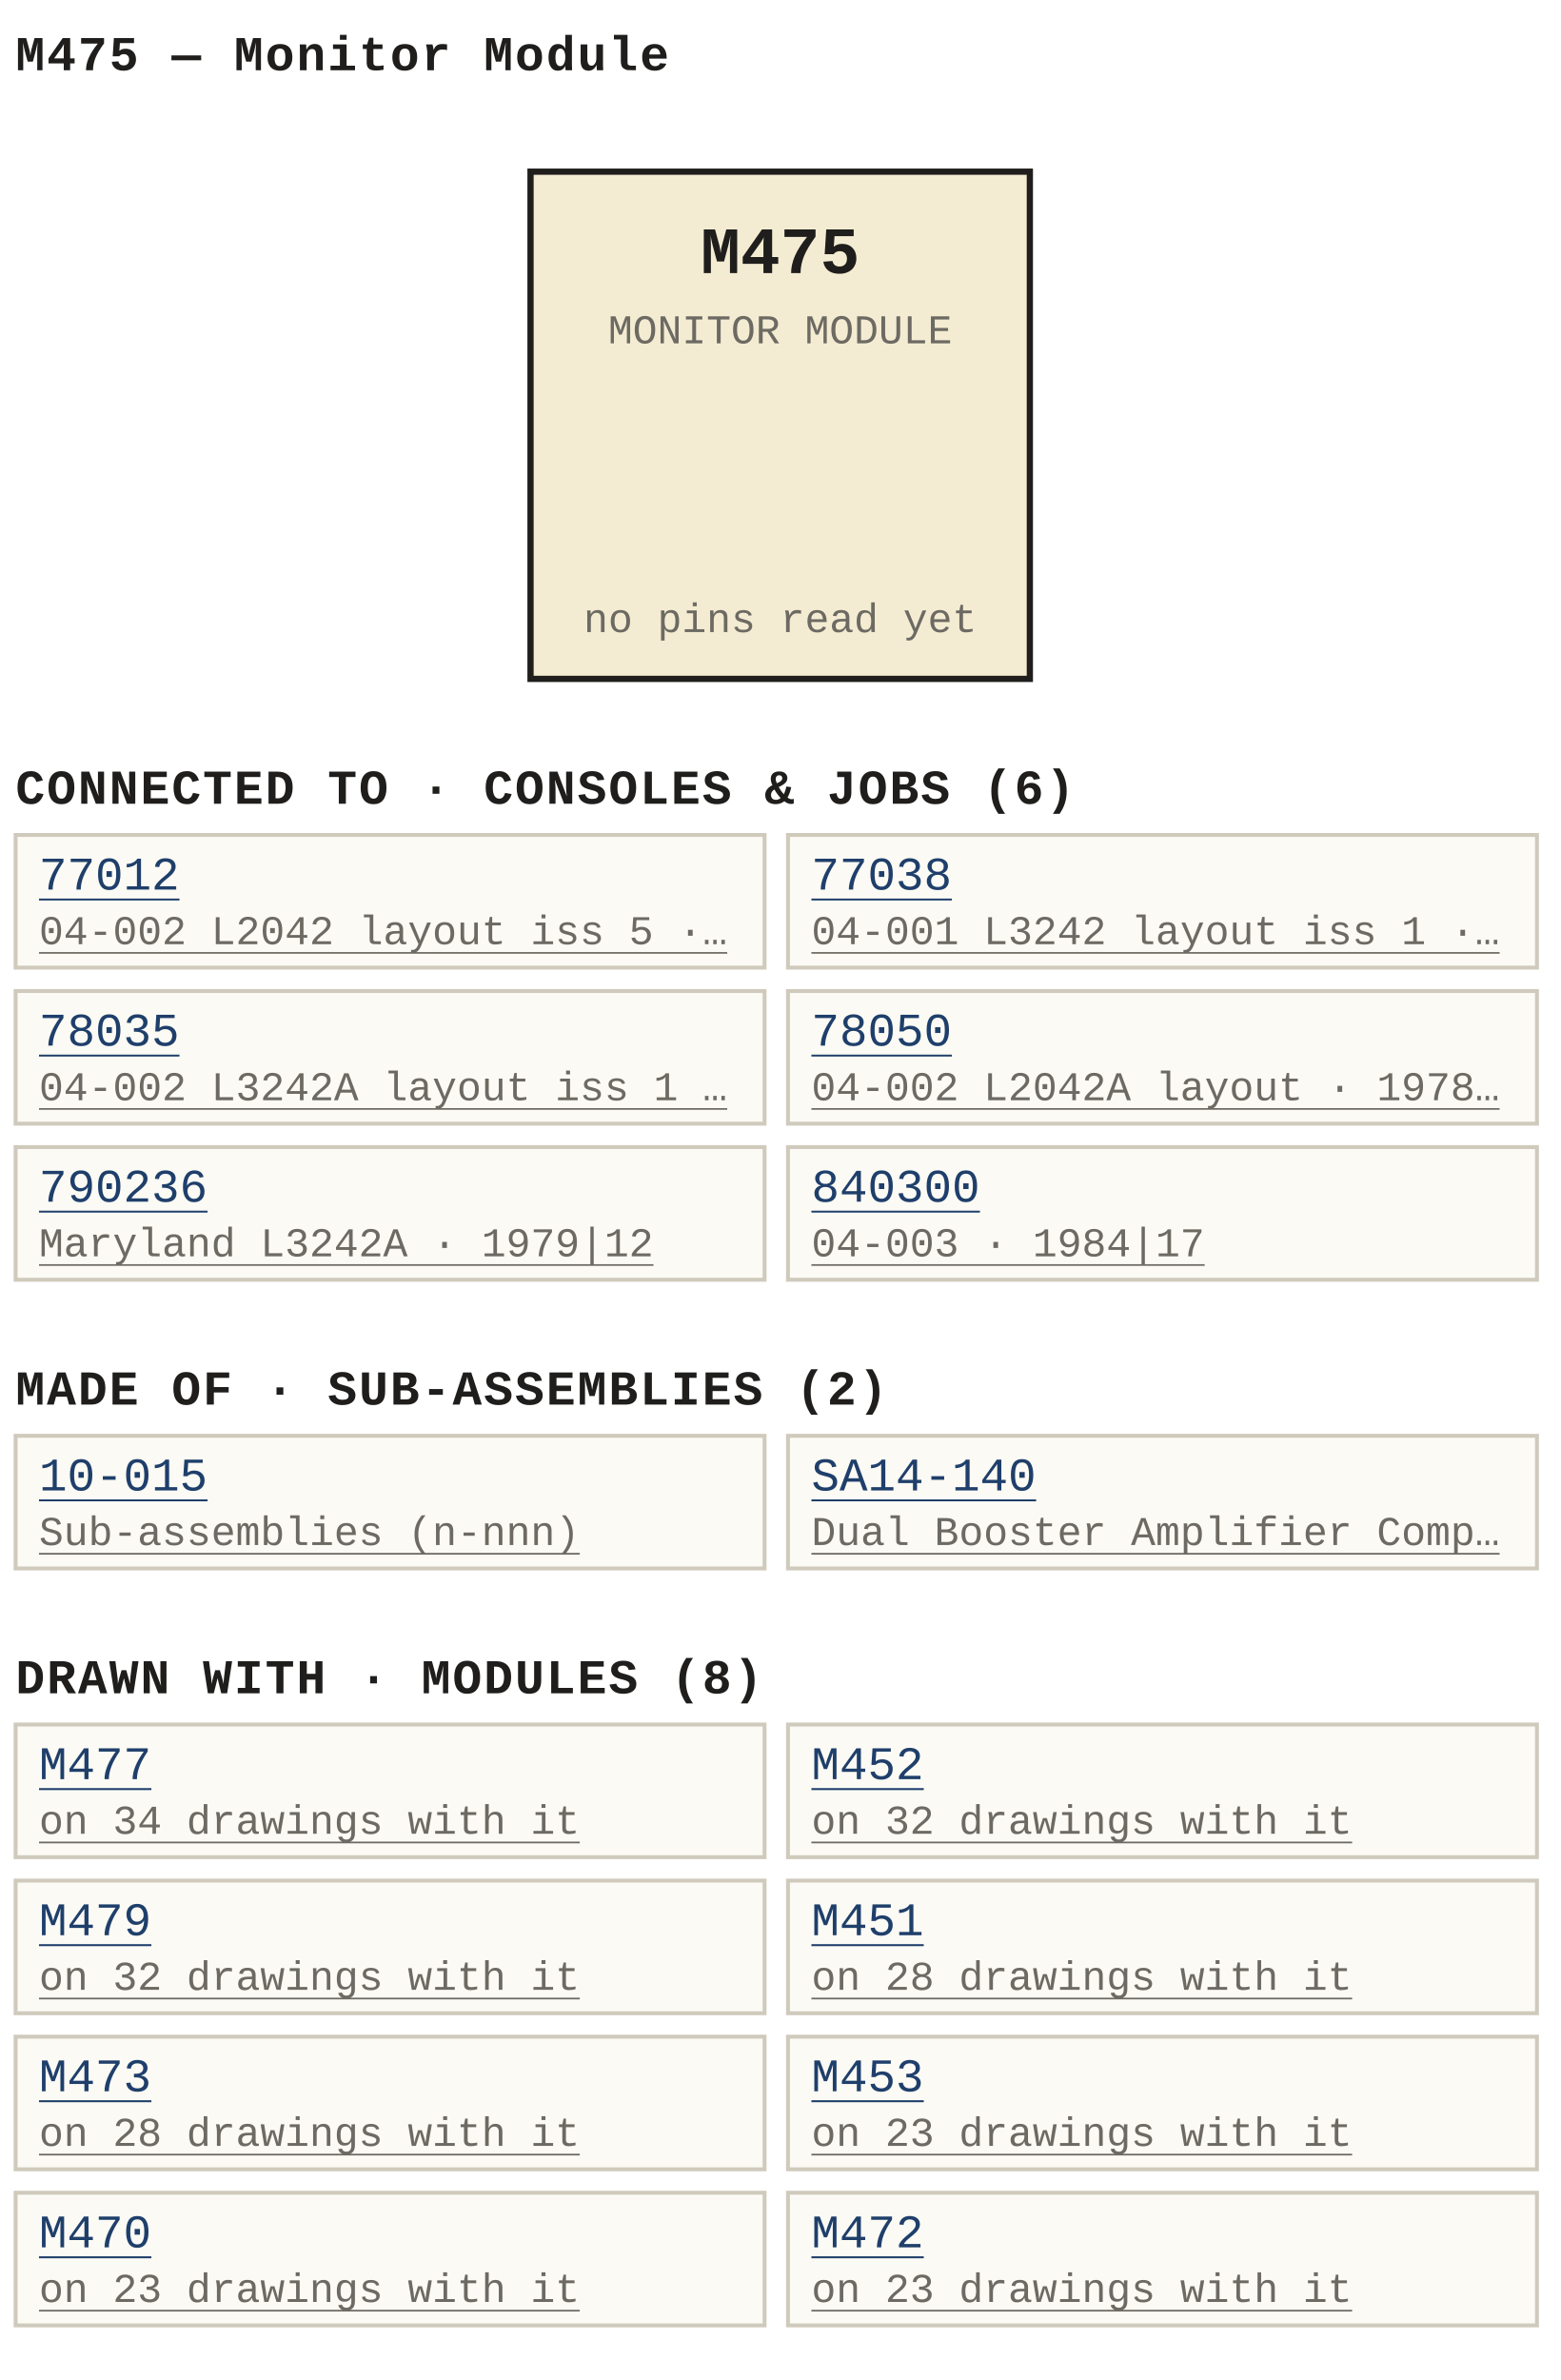
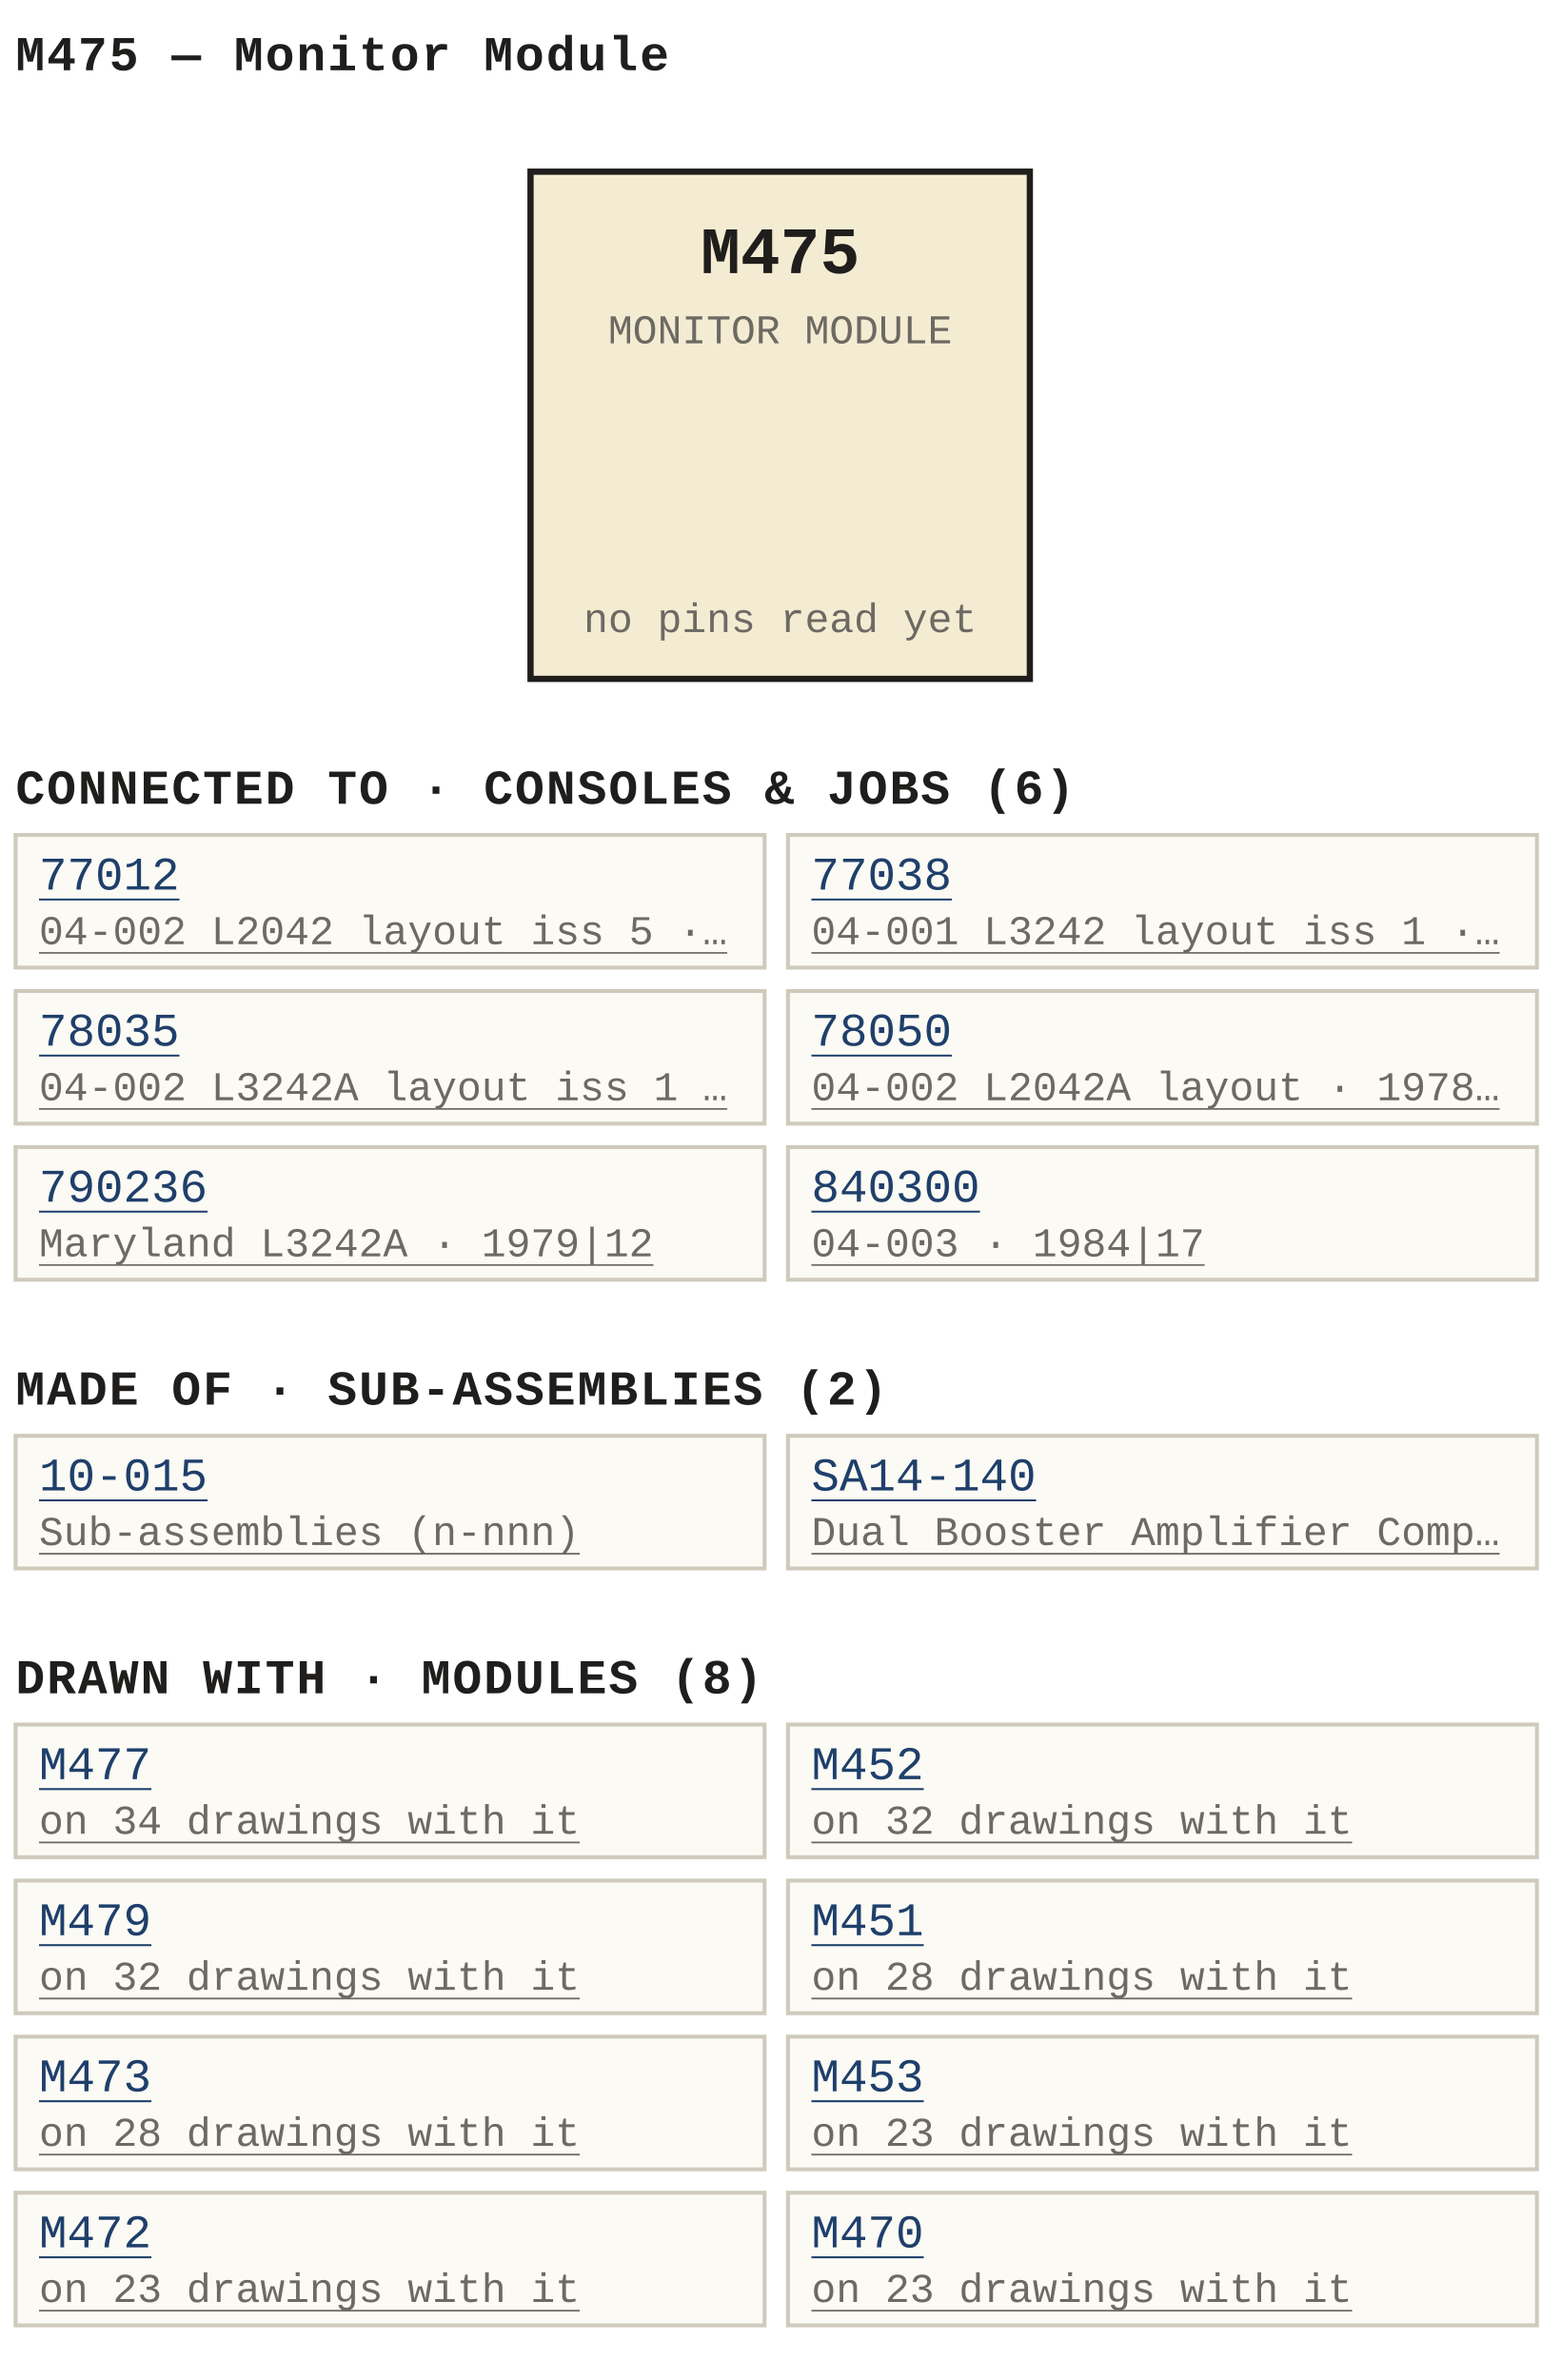
<svg xmlns="http://www.w3.org/2000/svg" class="wp" viewBox="0 0 400 610" width="400" height="610" role="img" aria-label="M475 connections" style="width:100%;max-width:500px;height:auto;background:#fbfaf4">
  <style>.wp text{font-family:"Courier Prime","Courier New",Courier,monospace;fill:#1f1e1c;font-size:12px} .wp .f{fill:#6d6a63;font-size:10.5px} .wp .h{font-size:12.5px;font-weight:700;letter-spacing:.04em} .wp .b{font-size:17px;font-weight:700} .wp a text{fill:#1f3f6b;text-decoration:underline} .wp a:hover rect{fill:#efe9d2}</style>
  <text x="4" y="18" class="h">M475 — Monitor Module</text>
  <rect x="136" y="44" width="128" height="130" fill="#f4ecd2" stroke="#1f1e1c" stroke-width="1.6" />
  <text x="200.0" y="70" class="b" text-anchor="middle">M475</text>
  <text x="200.0" y="88" class="f" text-anchor="middle">MONITOR MODULE</text>
  <text x="200.0" y="162" class="f" text-anchor="middle">no pins read yet</text>
  <text x="4" y="206" class="h">CONNECTED TO · CONSOLES &amp; JOBS (6)</text>
  <a href="../../PAGES/Job-77012.html">
    <rect x="4" y="214" width="192" height="34" fill="#fbfaf4" stroke="#cfcabc" />
    <text x="10" y="228">77012</text>
    <text x="10" y="242" class="f">04-002 L2042 layout iss 5 ·…</text>
  </a>
  <a href="../../PAGES/Job-77038.html">
    <rect x="202" y="214" width="192" height="34" fill="#fbfaf4" stroke="#cfcabc" />
    <text x="208" y="228">77038</text>
    <text x="208" y="242" class="f">04-001 L3242 layout iss 1 ·…</text>
  </a>
  <a href="../../PAGES/Job-78035.html">
    <rect x="4" y="254" width="192" height="34" fill="#fbfaf4" stroke="#cfcabc" />
    <text x="10" y="268">78035</text>
    <text x="10" y="282" class="f">04-002 L3242A layout iss 1 …</text>
  </a>
  <a href="../../PAGES/Job-78050.html">
    <rect x="202" y="254" width="192" height="34" fill="#fbfaf4" stroke="#cfcabc" />
    <text x="208" y="268">78050</text>
    <text x="208" y="282" class="f">04-002 L2042A layout · 1978…</text>
  </a>
  <a href="../../PAGES/Job-790236.html">
    <rect x="4" y="294" width="192" height="34" fill="#fbfaf4" stroke="#cfcabc" />
    <text x="10" y="308">790236</text>
    <text x="10" y="322" class="f">Maryland L3242A · 1979|12</text>
  </a>
  <a href="../../PAGES/Job-840300.html">
    <rect x="202" y="294" width="192" height="34" fill="#fbfaf4" stroke="#cfcabc" />
    <text x="208" y="308">840300</text>
    <text x="208" y="322" class="f">04-003 · 1984|17</text>
  </a>
  <text x="4" y="360" class="h">MADE OF · SUB-ASSEMBLIES (2)</text>
  <a href="../../PAGES/Register-Sub-assemblies-n-nnn.html#10-015">
    <rect x="4" y="368" width="192" height="34" fill="#fbfaf4" stroke="#cfcabc" />
    <text x="10" y="382">10-015</text>
    <text x="10" y="396" class="f">Sub-assemblies (n-nnn)</text>
  </a>
  <a href="../../PAGES/Register-Circuit-boards-SA14-nnn.html#sa14-140">
    <rect x="202" y="368" width="192" height="34" fill="#fbfaf4" stroke="#cfcabc" />
    <text x="208" y="382">SA14-140</text>
    <text x="208" y="396" class="f">Dual Booster Amplifier Comp…</text>
  </a>
  <text x="4" y="434" class="h">DRAWN WITH · MODULES (8)</text>
  <a href="../../PAGES/M477.html">
    <rect x="4" y="442" width="192" height="34" fill="#fbfaf4" stroke="#cfcabc" />
    <text x="10" y="456">M477</text>
    <text x="10" y="470" class="f">on 34 drawings with it</text>
  </a>
  <a href="../../PAGES/M452.html">
    <rect x="202" y="442" width="192" height="34" fill="#fbfaf4" stroke="#cfcabc" />
    <text x="208" y="456">M452</text>
    <text x="208" y="470" class="f">on 32 drawings with it</text>
  </a>
  <a href="../../PAGES/M479.html">
    <rect x="4" y="482" width="192" height="34" fill="#fbfaf4" stroke="#cfcabc" />
    <text x="10" y="496">M479</text>
    <text x="10" y="510" class="f">on 32 drawings with it</text>
  </a>
  <a href="../../PAGES/M451.html">
    <rect x="202" y="482" width="192" height="34" fill="#fbfaf4" stroke="#cfcabc" />
    <text x="208" y="496">M451</text>
    <text x="208" y="510" class="f">on 28 drawings with it</text>
  </a>
  <a href="../../PAGES/M473.html">
    <rect x="4" y="522" width="192" height="34" fill="#fbfaf4" stroke="#cfcabc" />
    <text x="10" y="536">M473</text>
    <text x="10" y="550" class="f">on 28 drawings with it</text>
  </a>
  <a href="../../PAGES/M453.html">
    <rect x="202" y="522" width="192" height="34" fill="#fbfaf4" stroke="#cfcabc" />
    <text x="208" y="536">M453</text>
    <text x="208" y="550" class="f">on 23 drawings with it</text>
  </a>
-   <a href="../../PAGES/M470.html">
+   <a href="../../PAGES/M472.html">
    <rect x="4" y="562" width="192" height="34" fill="#fbfaf4" stroke="#cfcabc" />
-     <text x="10" y="576">M470</text>
+     <text x="10" y="576">M472</text>
    <text x="10" y="590" class="f">on 23 drawings with it</text>
  </a>
-   <a href="../../PAGES/M472.html">
+   <a href="../../PAGES/M470.html">
    <rect x="202" y="562" width="192" height="34" fill="#fbfaf4" stroke="#cfcabc" />
-     <text x="208" y="576">M472</text>
+     <text x="208" y="576">M470</text>
    <text x="208" y="590" class="f">on 23 drawings with it</text>
  </a>
</svg>
